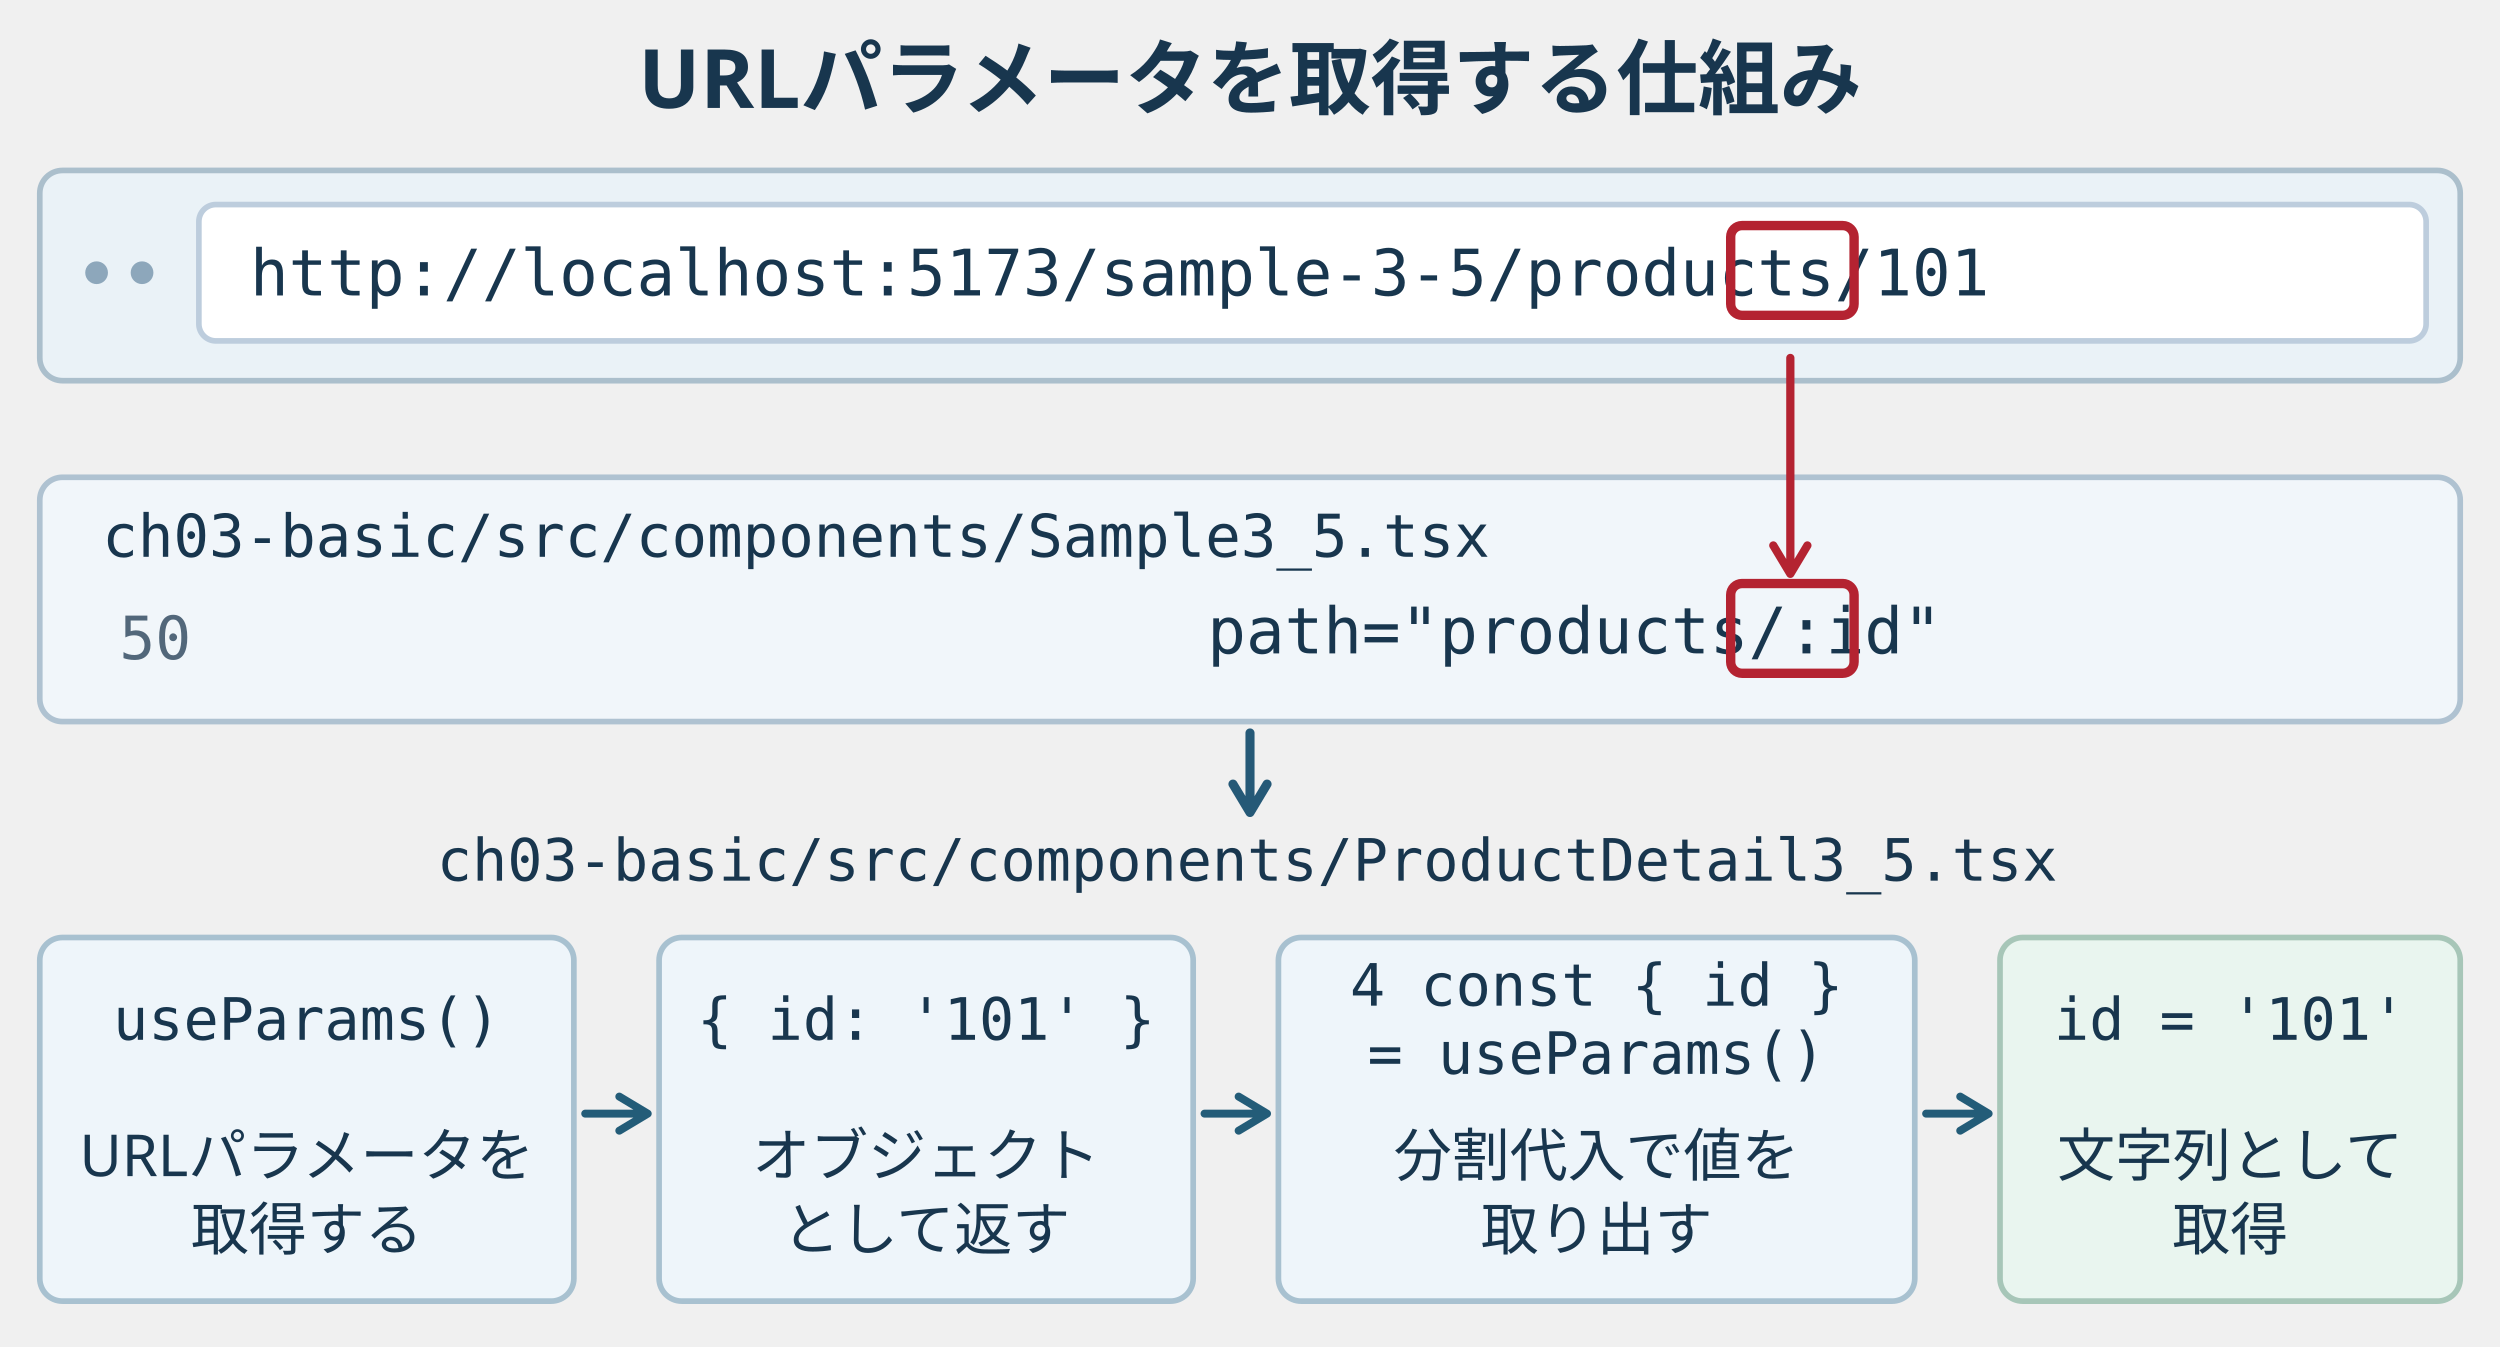
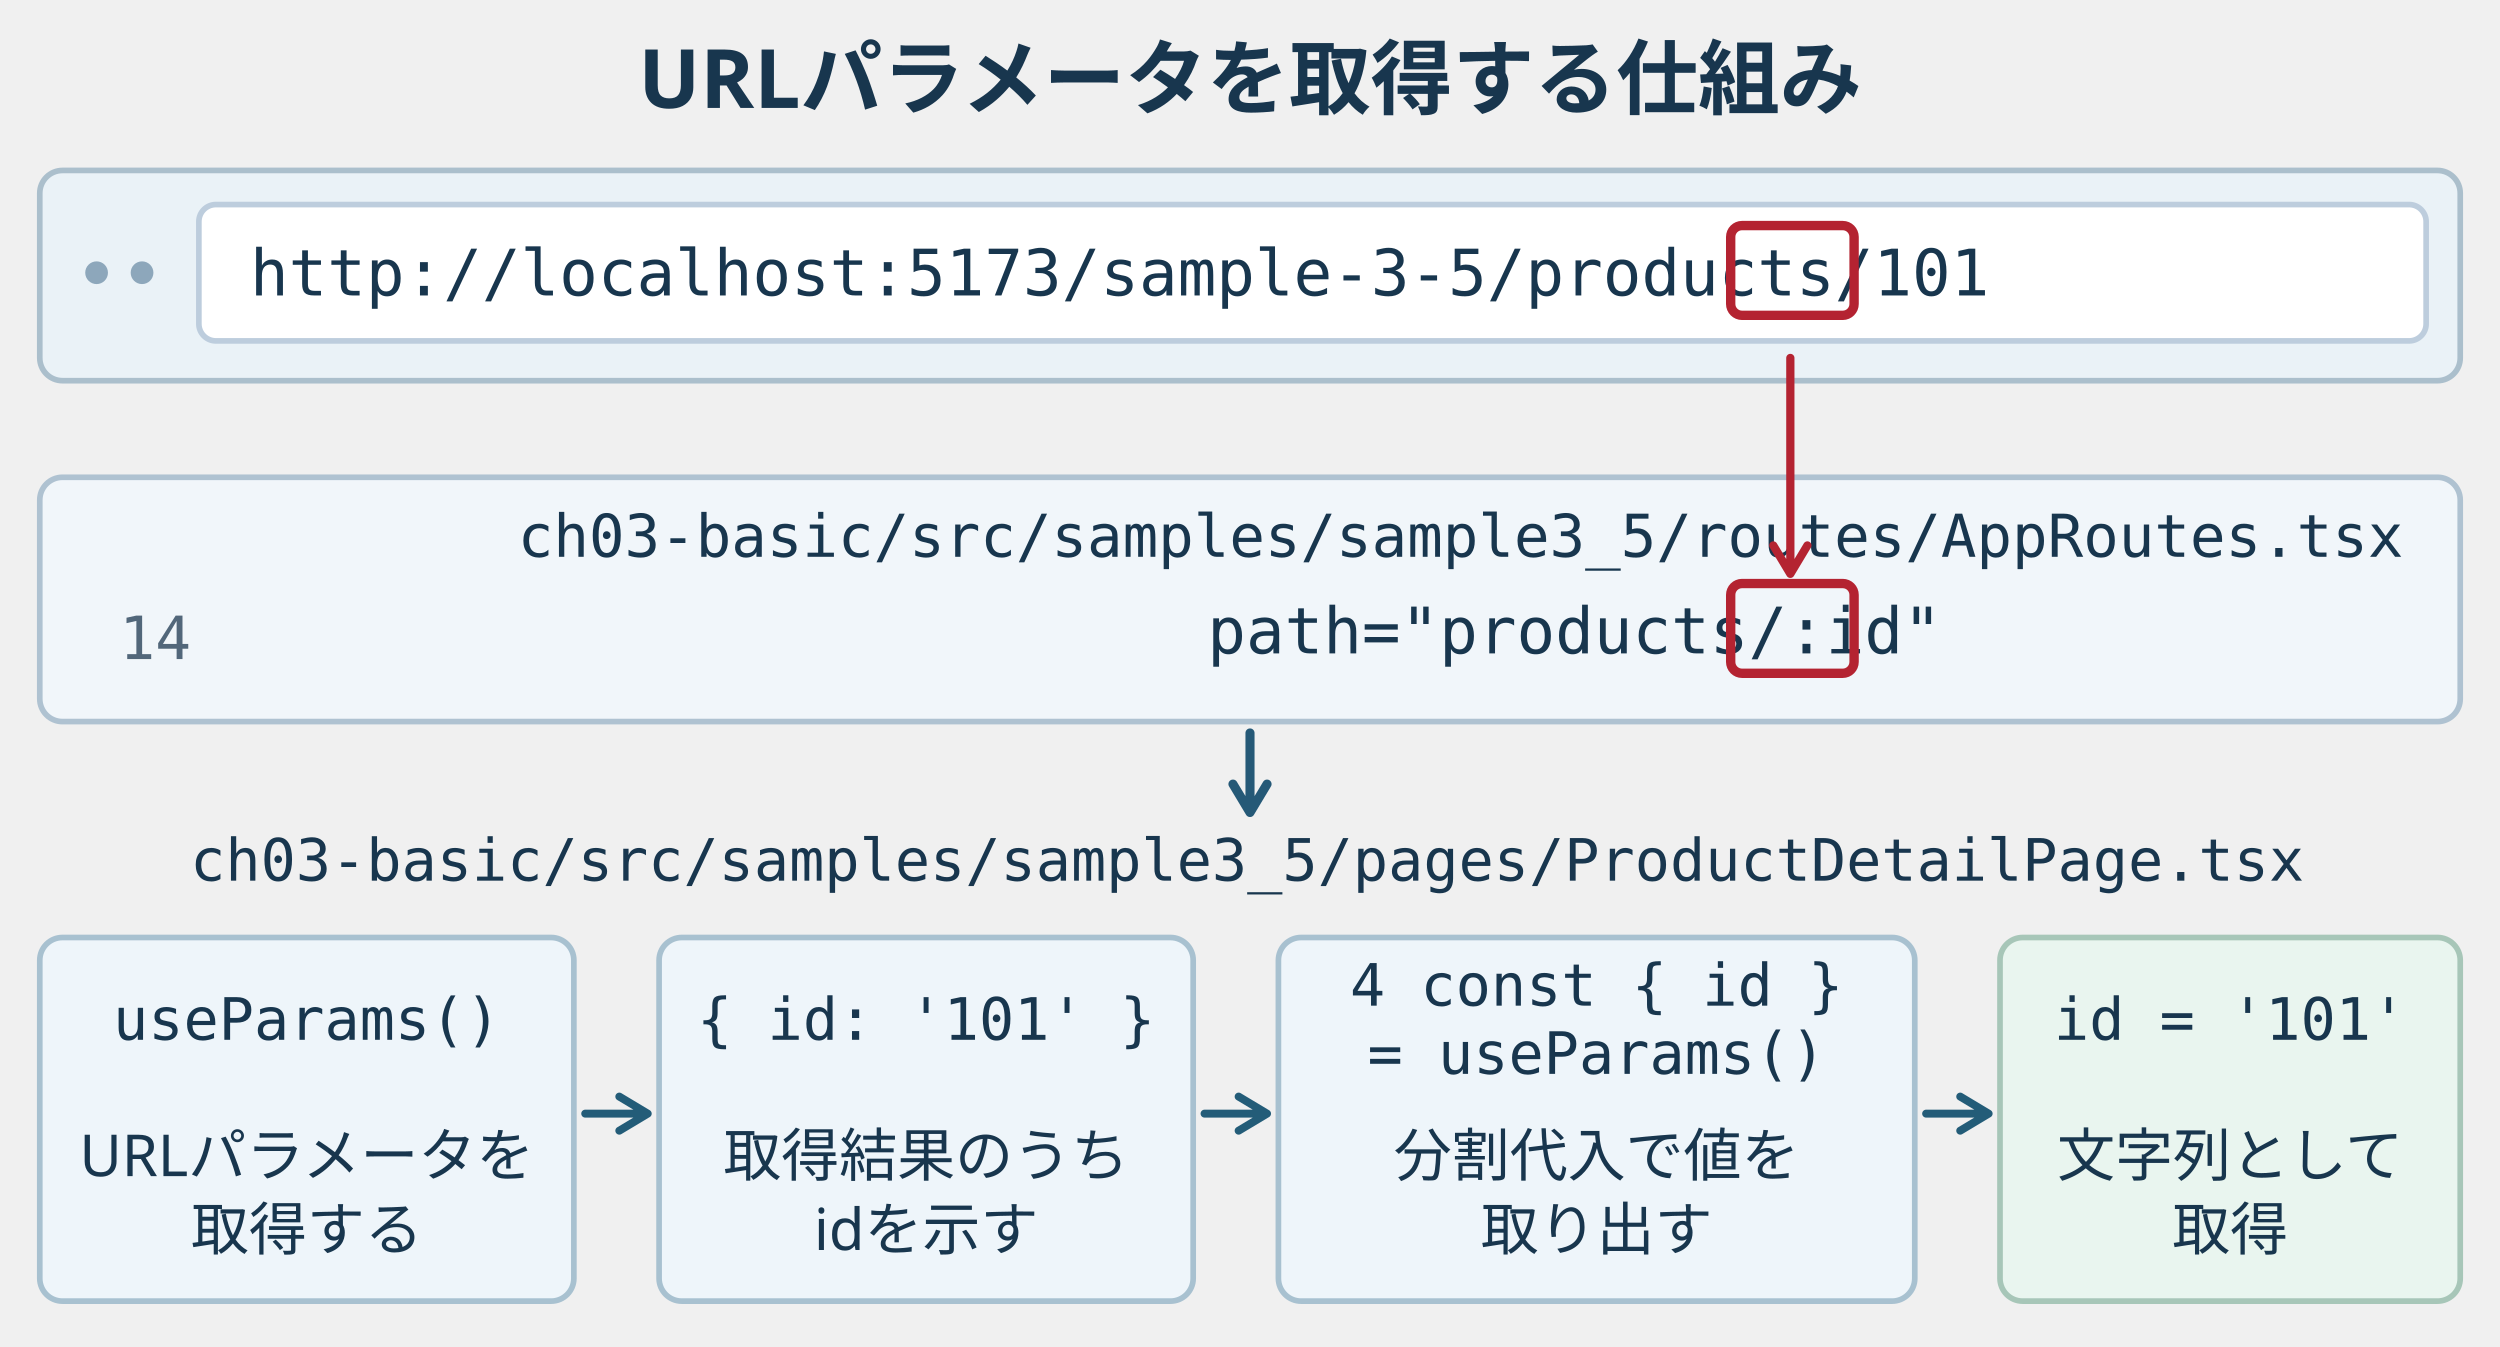
<svg xmlns="http://www.w3.org/2000/svg" width="440" height="237" viewBox="0 0 440 237" font-family="Meiryo, sans-serif" role="img">
  <text x="220.0" y="19" font-size="14.4" fill="#18364e" text-anchor="middle" font-weight="700">URLパラメータを取得する仕組み</text>
  <rect x="7" y="30" width="426" height="37" rx="4" fill="#eaf2f7" stroke="#abbfcc" stroke-width="1" />
  <rect x="35" y="36" width="392" height="24" rx="3" fill="#fff" stroke="#bdcddd" stroke-width="1" />
  <circle cx="17" cy="48" r="2" fill="#8da7bb" />
  <circle cx="25" cy="48" r="2" fill="#8da7bb" />
  <text x="44.00 50.24 56.48 62.72 68.96 75.20 81.44 87.68 93.92 100.16 106.40 112.64 118.89 125.13 131.37 137.61 143.85 150.09 156.33 162.57 168.81 175.05 181.29 187.53 193.77 200.01 206.25 212.49 218.73 224.97 231.21 237.45 243.69 249.93 256.17 262.41 268.66 274.90 281.14 287.38 293.62 299.86 306.10 312.34 318.58" y="52" font-family="Consolas, MS Gothic, monospace" font-size="11.3" fill="#18364e" xml:space="preserve">http://localhost:5173/sample-3-5/products/101</text>
  <rect x="304.6" y="39.7" width="21.72" height="15.8" rx="2" fill="none" stroke="#b42331" stroke-width="1.65" />
  <rect x="7" y="84" width="426" height="43" rx="4" fill="#f1f6fa" stroke="#afc2d1" stroke-width="1" />
-   <text x="18" y="98" font-size="10.4" fill="#18364e" text-anchor="start" font-family="Consolas, MS Gothic, monospace">ch03-basic/src/components/Sample3_5.tsx</text>
-   <text x="21" y="116" font-size="10.5" fill="#52677a" text-anchor="start" font-family="Consolas, MS Gothic, monospace">50</text>
+   <text x="423" y="98" font-size="10.4" fill="#18364e" text-anchor="end" font-family="Consolas, MS Gothic, monospace">ch03-basic/src/samples/sample3_5/routes/AppRoutes.tsx</text>
+   <text x="21" y="116" font-size="10.5" fill="#52677a" text-anchor="start" font-family="Consolas, MS Gothic, monospace">14</text>
  <text x="212.49 218.73 224.97 231.21 237.45 243.69 249.93 256.17 262.41 268.65 274.89 281.13 287.38 293.62 299.86 306.10 312.34 318.58 324.82" y="115" font-family="Consolas, MS Gothic, monospace" font-size="11.3" fill="#18364e" xml:space="preserve">path="products/:id"</text>
  <rect x="304.6" y="102.7" width="21.72" height="15.8" rx="2" fill="none" stroke="#b42331" stroke-width="1.65" />
  <path d="M315.1 63L315.1 101M318.10 96.00L315.1 101L312.10 96.00" fill="none" stroke="#b42331" stroke-width="1.45" stroke-linecap="round" stroke-linejoin="round" />
  <path d="M220 129L220 143M223.00 138.00L220 143L217.00 138.00" fill="none" stroke="#255977" stroke-width="1.6" stroke-linecap="round" stroke-linejoin="round" />
-   <text x="219.5" y="155" font-size="10.3" fill="#18364e" text-anchor="middle" font-family="Consolas, MS Gothic, monospace">ch03-basic/src/components/ProductDetail3_5.tsx</text>
+   <text x="219.5" y="155" font-size="10.3" fill="#18364e" text-anchor="middle" font-family="Consolas, MS Gothic, monospace">ch03-basic/src/samples/sample3_5/pages/ProductDetailPage.tsx</text>
  <rect x="7" y="165" width="94" height="64" rx="4" fill="#eef5fa" stroke="#a8c1d0" stroke-width="1" />
  <text x="54.0" y="183" font-size="10.3" fill="#18364e" text-anchor="middle" font-family="Consolas, MS Gothic, monospace">useParams()</text>
  <text x="54.0" y="207" font-size="10.2" fill="#18364e" text-anchor="middle">URLパラメータを</text>
  <text x="54.0" y="220" font-size="10.2" fill="#18364e" text-anchor="middle">取得する</text>
  <rect x="116" y="165" width="94" height="64" rx="4" fill="#eef5fa" stroke="#a8c1d0" stroke-width="1" />
  <text x="163.0" y="183" font-size="10.3" fill="#18364e" text-anchor="middle" font-family="Consolas, MS Gothic, monospace">{ id: '101' }</text>
-   <text x="163.0" y="207" font-size="10.2" fill="#18364e" text-anchor="middle">オブジェクト</text>
-   <text x="163.0" y="220" font-size="10.2" fill="#18364e" text-anchor="middle">として返す</text>
+   <text x="163.0" y="207" font-size="10.2" fill="#18364e" text-anchor="middle">取得結果のうち</text>
+   <text x="163.0" y="220" font-size="10.2" fill="#18364e" text-anchor="middle">idを示す</text>
  <path d="M103 196L114 196M109.00 193.00L114 196L109.00 199.00" fill="none" stroke="#235c78" stroke-width="1.4" stroke-linecap="round" stroke-linejoin="round" />
  <rect x="225" y="165" width="112" height="64" rx="4" fill="#eef5fa" stroke="#a8c1d0" stroke-width="1" />
  <text x="281.0" y="177" font-size="10.3" fill="#18364e" text-anchor="middle" font-family="Consolas, MS Gothic, monospace">4  const { id }</text>
  <text x="281.0" y="189" font-size="10.3" fill="#18364e" text-anchor="middle" font-family="Consolas, MS Gothic, monospace">= useParams()</text>
  <text x="281.0" y="207" font-size="10.2" fill="#18364e" text-anchor="middle">分割代入で値を</text>
  <text x="281.0" y="220" font-size="10.2" fill="#18364e" text-anchor="middle">取り出す</text>
  <path d="M212 196L223 196M218.00 193.00L223 196L218.00 199.00" fill="none" stroke="#235c78" stroke-width="1.4" stroke-linecap="round" stroke-linejoin="round" />
  <rect x="352" y="165" width="81" height="64" rx="4" fill="#e9f5ef" stroke="#a7c6b8" stroke-width="1" />
  <text x="392.5" y="183" font-size="10.3" fill="#18364e" text-anchor="middle" font-family="Consolas, MS Gothic, monospace">id = '101'</text>
  <text x="392.5" y="207" font-size="10.2" fill="#18364e" text-anchor="middle">文字列として</text>
  <text x="392.5" y="220" font-size="10.2" fill="#18364e" text-anchor="middle">取得</text>
  <path d="M339 196L350 196M345.00 193.00L350 196L345.00 199.00" fill="none" stroke="#235c78" stroke-width="1.4" stroke-linecap="round" stroke-linejoin="round" />
</svg>
